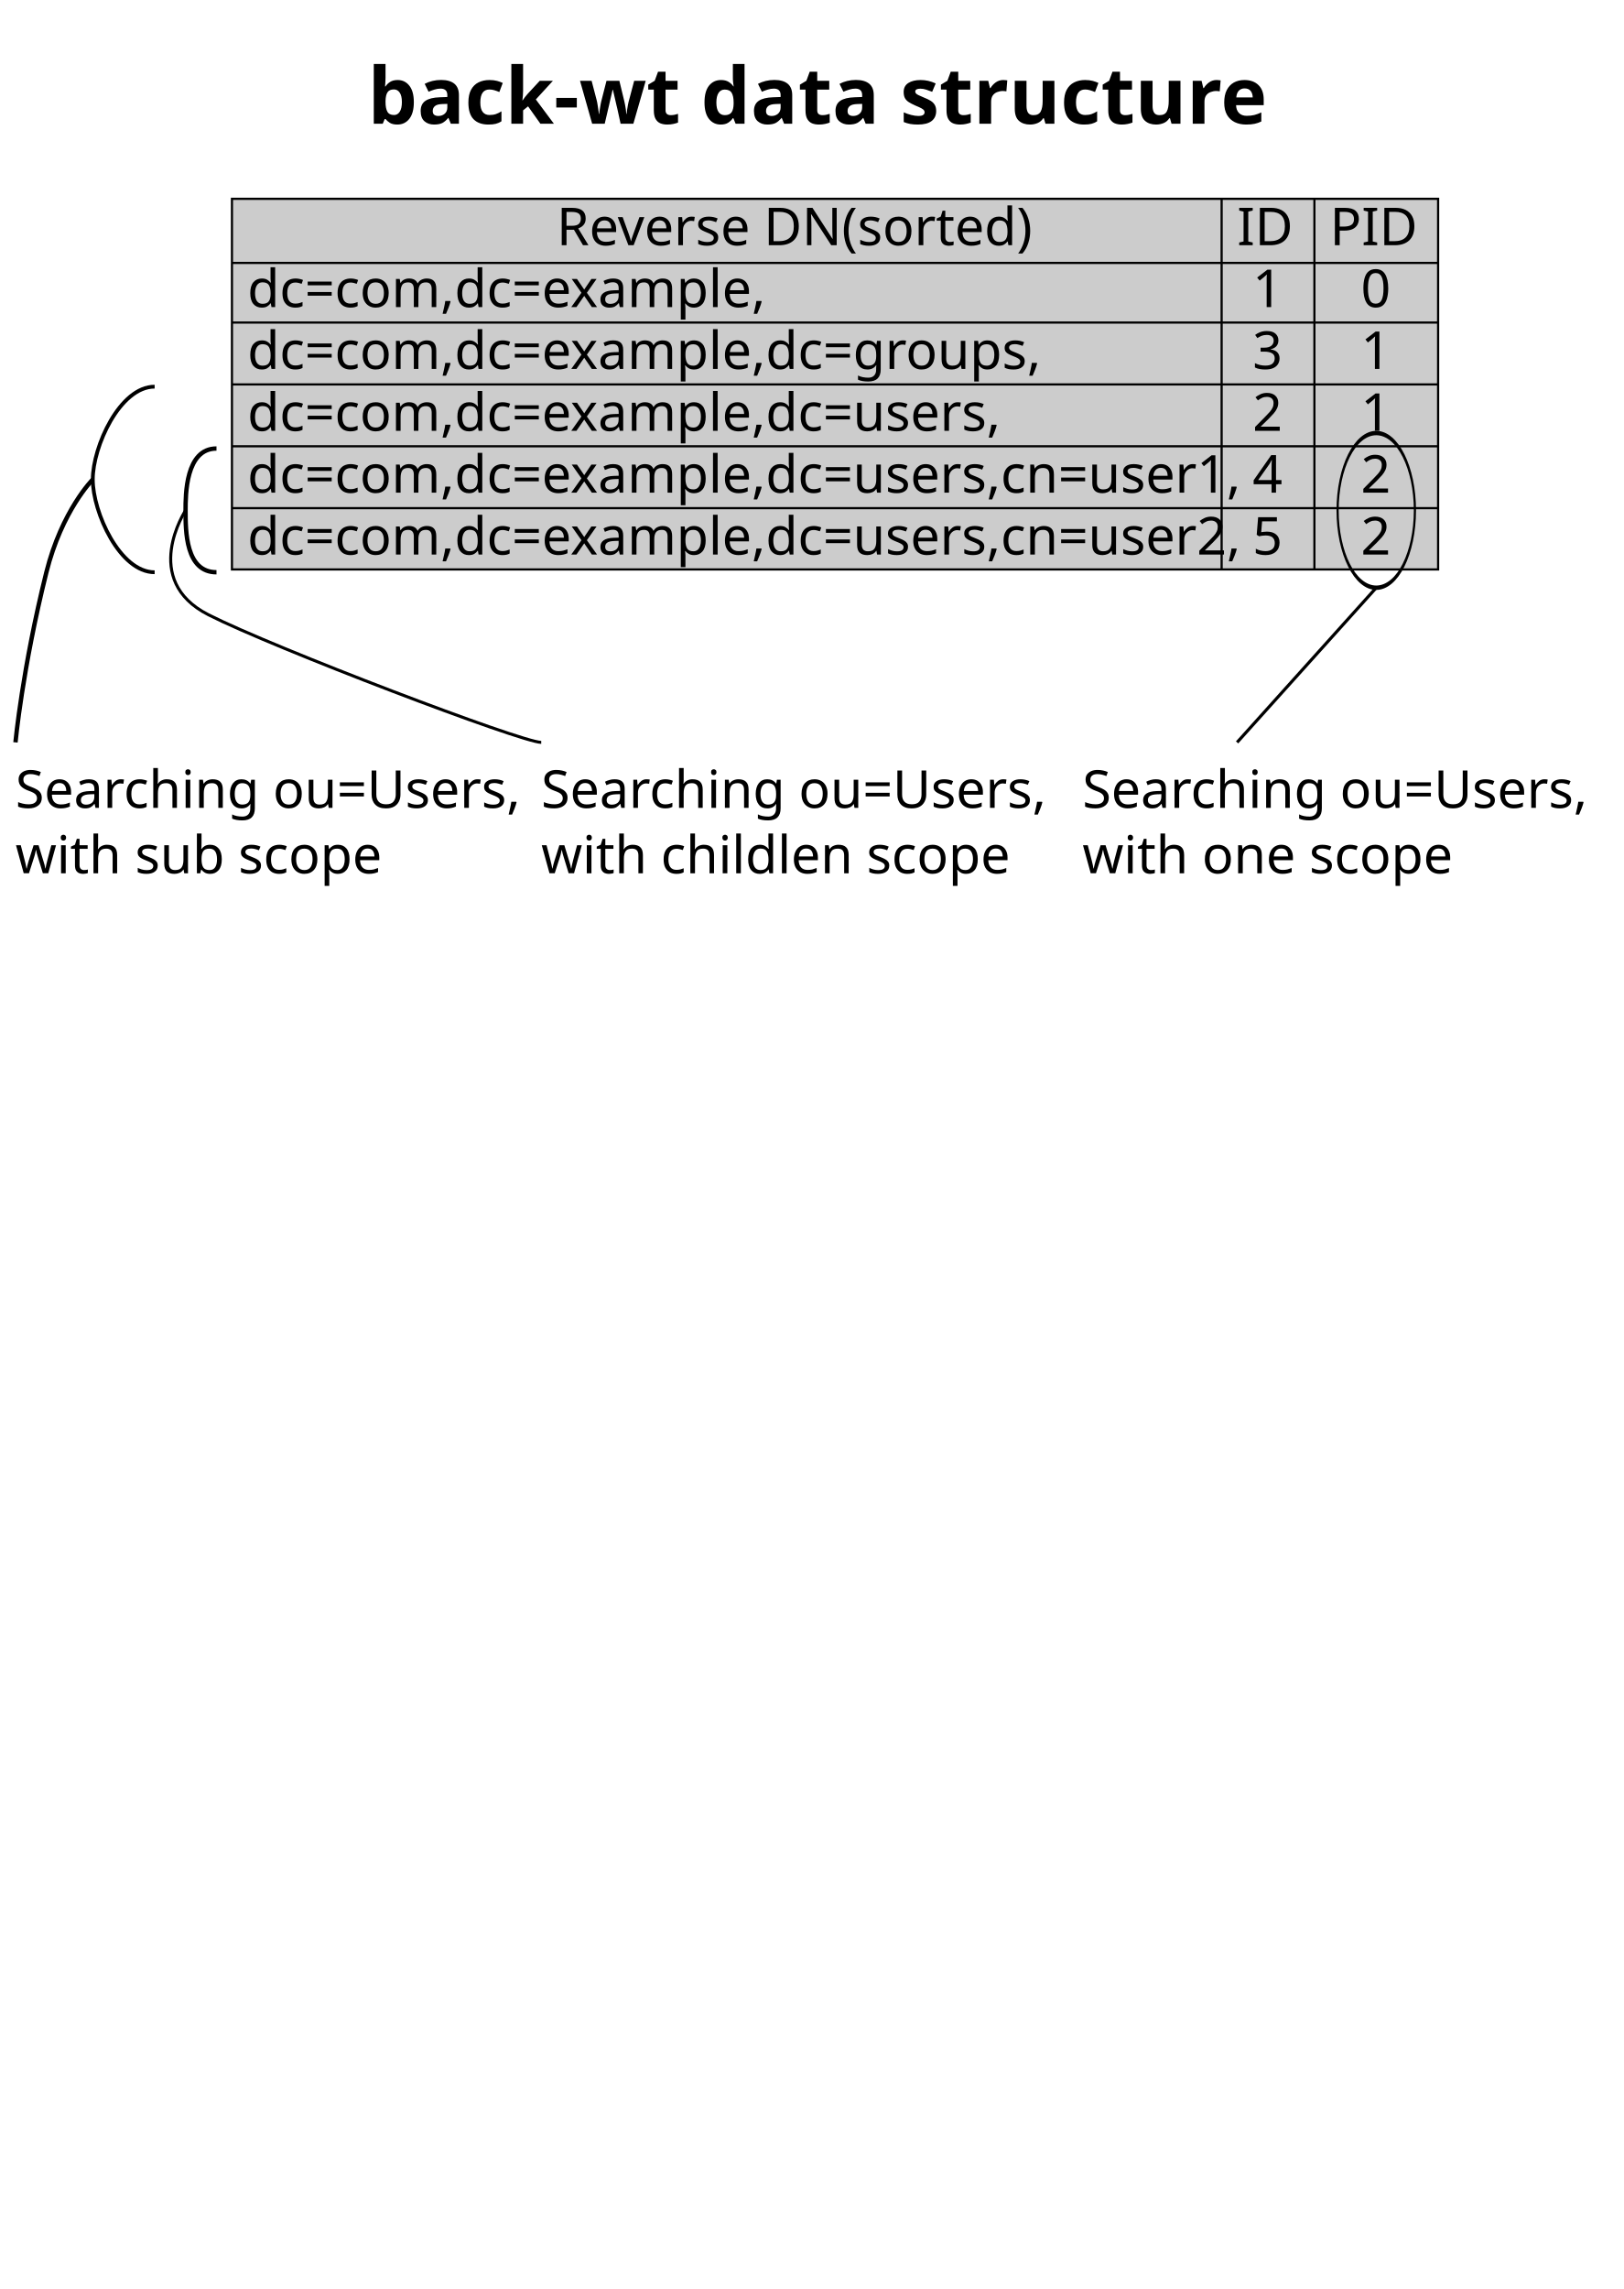
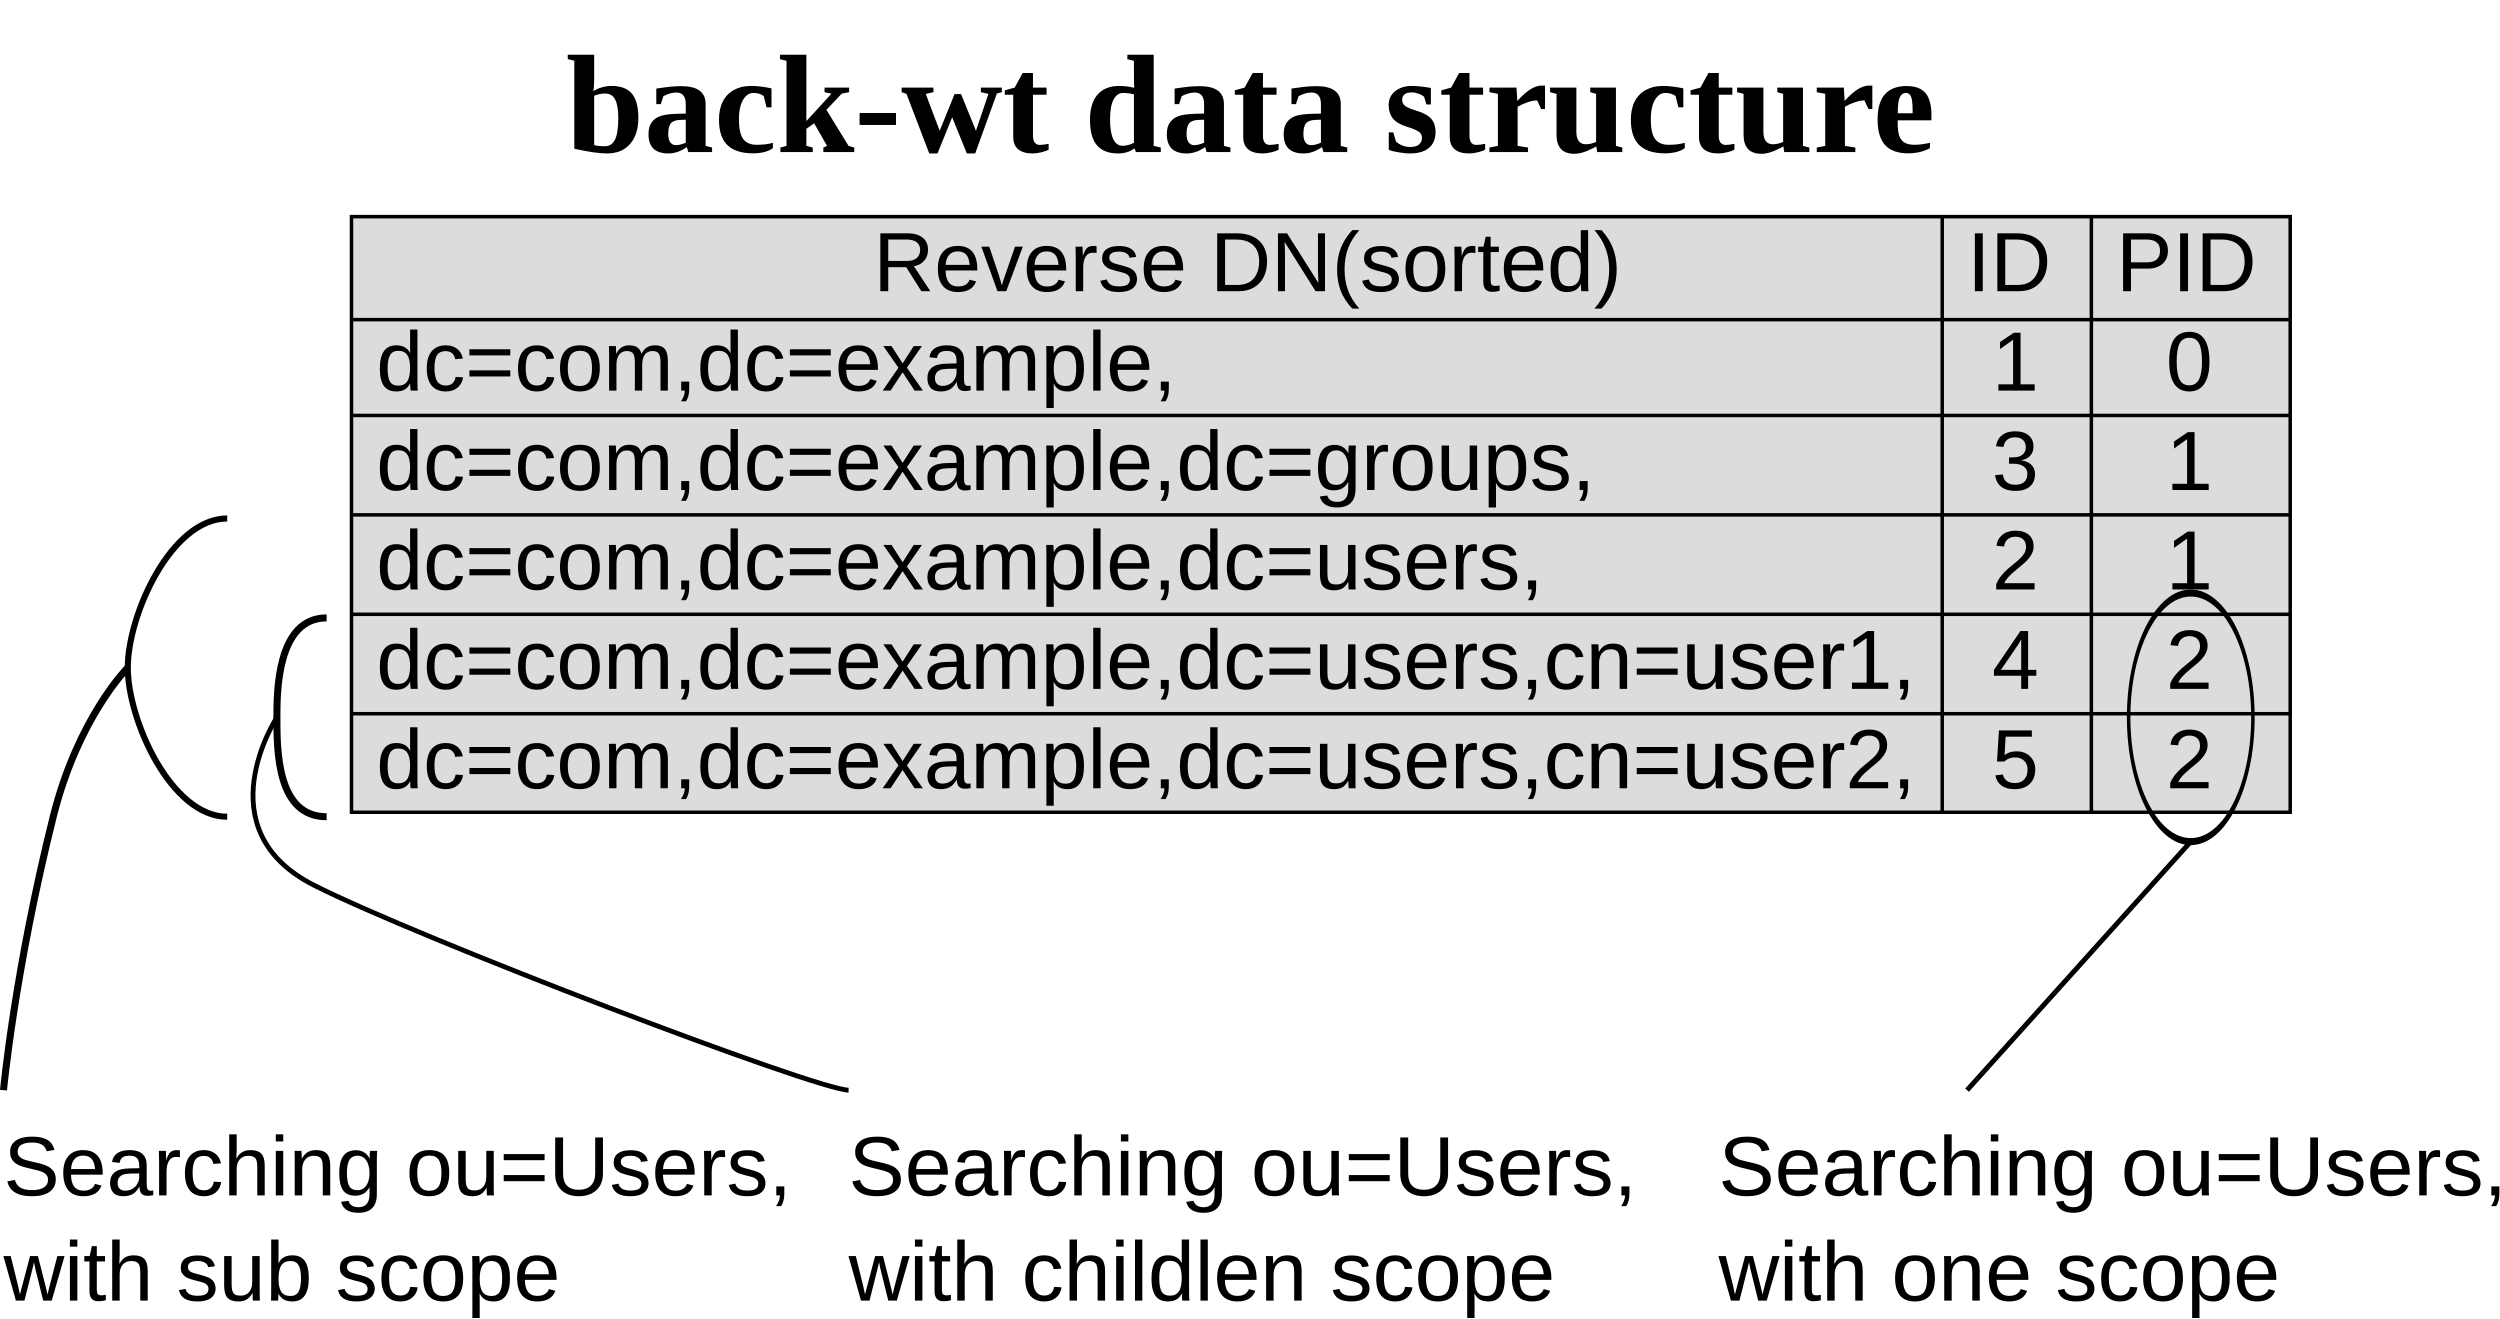
- <svg xmlns="http://www.w3.org/2000/svg" xmlns:ns1="http://www.openswatchbook.org/uri/2009/osb" xmlns:xlink="http://www.w3.org/1999/xlink" width="372.047" height="524.409" id="svg2" version="1.1">
+ <svg xmlns="http://www.w3.org/2000/svg" xmlns:ns1="http://www.openswatchbook.org/uri/2009/osb" xmlns:xlink="http://www.w3.org/1999/xlink" width="356.392" height="187.898" id="svg2" version="1.1">
  <defs id="defs4">
    <linearGradient id="linearGradient3920" ns1:paint="solid">
-       <stop style="stop-color:#cccccc;stop-opacity:1;" offset="0" id="stop3922" />
+       <stop style="stop-color:#dcdcdc;stop-opacity:1;" offset="0" id="stop3922" />
    </linearGradient>
    <marker orient="auto" refY="0" refX="0" id="TriangleOutL" style="overflow:visible">
      <path id="path4208" d="m 5.77,0 -8.65,5 0,-10 8.65,5 z" style="fill-rule:evenodd;stroke:#000000;stroke-width:1pt" transform="scale(0.8,0.8)" />
    </marker>
    <marker orient="auto" refY="0" refX="0" id="Arrow1Lend" style="overflow:visible">
      <path id="path4069" d="M 0,0 5,-5 -12.5,0 5,5 0,0 z" style="fill-rule:evenodd;stroke:#000000;stroke-width:1pt" transform="matrix(-0.8,0,0,-0.8,-10,0)" />
    </marker>
    <linearGradient xlink:href="#linearGradient3920" id="linearGradient3924" x1="1.5138641e-05" y1="627.165" x2="265.748" y2="627.165" gradientUnits="userSpaceOnUse" gradientTransform="matrix(1.04,0,0,0.7988211,53.1496,114.967)" />
    <linearGradient xlink:href="#linearGradient3920-7" id="linearGradient3924-2" x1="1.5138641e-05" y1="627.165" x2="265.748" y2="627.165" gradientUnits="userSpaceOnUse" gradientTransform="matrix(1,0,0,0.7988211,0,115.4799)" />
    <linearGradient id="linearGradient3920-7" ns1:paint="solid">
      <stop style="stop-color:#cccccc;stop-opacity:1;" offset="0" id="stop3922-9" />
    </linearGradient>
    <linearGradient y2="627.165" x2="265.748" y1="627.165" x1="1.5138641e-05" gradientTransform="matrix(0.3200001,0,0,0.7988211,265.748,115.4798)" gradientUnits="userSpaceOnUse" id="linearGradient4235-6" xlink:href="#linearGradient3920-7-9" />
    <linearGradient id="linearGradient3920-7-9" ns1:paint="solid">
      <stop style="stop-color:#cccccc;stop-opacity:1;" offset="0" id="stop3922-9-7" />
    </linearGradient>
    <linearGradient xlink:href="#linearGradient3920-8" id="linearGradient3924-1" x1="1.5138641e-05" y1="627.165" x2="265.748" y2="627.165" gradientUnits="userSpaceOnUse" gradientTransform="matrix(0.9333333,0,0,0.7988211,1.2286426e-6,115.4799)" />
    <linearGradient id="linearGradient3920-8" ns1:paint="solid">
      <stop style="stop-color:#cccccc;stop-opacity:1;" offset="0" id="stop3922-5" />
    </linearGradient>
    <linearGradient xlink:href="#linearGradient3920-88" id="linearGradient3924-24" x1="1.5138641e-05" y1="627.165" x2="265.748" y2="627.165" gradientUnits="userSpaceOnUse" gradientTransform="matrix(0.9333333,0,0,0.7988211,1.2286426e-6,115.4799)" />
    <linearGradient id="linearGradient3920-88" ns1:paint="solid">
      <stop style="stop-color:#cccccc;stop-opacity:1;" offset="0" id="stop3922-58" />
    </linearGradient>
    <linearGradient y2="627.165" x2="265.748" y1="627.165" x1="1.5138641e-05" gradientTransform="matrix(0.3200001,0,0,0.7988211,265.748,115.4798)" gradientUnits="userSpaceOnUse" id="linearGradient4235-62" xlink:href="#linearGradient3920-7-8" />
    <linearGradient id="linearGradient3920-7-8" ns1:paint="solid">
      <stop style="stop-color:#cccccc;stop-opacity:1;" offset="0" id="stop3922-9-1" />
    </linearGradient>
  </defs>
-   <g id="layer1" transform="translate(0,-527.9528)">
-     <rect style="opacity:1;fill:url(#linearGradient3924);fill-opacity:1;stroke:#000000;stroke-width:0.5;stroke-linecap:round;stroke-miterlimit:4;stroke-opacity:1;stroke-dasharray:none" id="rect3130" width="276.378" height="84.914" x="53.15" y="573.503" />
-     <text xml:space="preserve" style="font-size:12px;font-style:normal;font-variant:normal;font-weight:bold;font-stretch:normal;text-align:start;line-height:125%;letter-spacing:0px;word-spacing:0px;writing-mode:lr-tb;text-anchor:start;fill:#000000;fill-opacity:1;stroke:none;font-family:'ヒラギノ丸ゴ Pro';-inkscape-font-specification:'ヒラギノ丸ゴ Pro Bold'" x="84.246" y="556.299" id="text2985-1">
-       <tspan id="tspan2987-8" x="84.246" y="556.299" style="font-size:18px;font-style:normal;font-variant:normal;font-weight:bold;font-stretch:normal;font-family:cmr10;-inkscape-font-specification:cmr10 Bold">back-wt data structure</tspan>
+   <g id="layer1" transform="translate(-3.043306,-542.6234)">
+     <rect style="fill:url(#linearGradient3924);fill-opacity:1;stroke:#000000;stroke-width:0.5;stroke-linecap:round;stroke-miterlimit:4;stroke-opacity:1;stroke-dasharray:none" id="rect3130" width="276.378" height="84.914" x="53.15" y="573.503" />
+     <text xml:space="preserve" style="font-size:20px;font-style:normal;font-variant:normal;font-weight:bold;font-stretch:normal;text-align:start;line-height:125%;letter-spacing:0px;word-spacing:0px;writing-mode:lr-tb;text-anchor:start;fill:#000000;fill-opacity:1;stroke:none;font-family:Liberation Serif;-inkscape-font-specification:Liberation Serif Bold" x="83.73" y="564.299" id="text2985-1">
+       <tspan id="tspan2987-8" x="83.73" y="564.299" style="font-size:20px;font-style:normal;font-variant:normal;font-weight:bold;font-stretch:normal;text-align:start;line-height:125%;writing-mode:lr-tb;text-anchor:start;font-family:Liberation Serif;-inkscape-font-specification:Liberation Serif Bold">back-wt data structure</tspan>
    </text>
-     <text xml:space="preserve" style="font-size:12px;font-style:normal;font-variant:normal;font-weight:normal;font-stretch:normal;text-align:start;line-height:125%;letter-spacing:0px;word-spacing:0px;writing-mode:lr-tb;text-anchor:start;fill:#000000;fill-opacity:1;stroke:none;font-family:cmr10;-inkscape-font-specification:cmr10" x="56.693" y="640.826" id="text3017">
-       <tspan id="tspan3019" x="56.693" y="640.826" style="font-size:12px;font-style:normal;font-variant:normal;font-weight:normal;font-stretch:normal;text-align:start;line-height:125%;writing-mode:lr-tb;text-anchor:start;font-family:cmr10;-inkscape-font-specification:cmr10">dc=com,dc=example,dc=users,cn=user1,</tspan>
+     <text xml:space="preserve" style="font-size:12px;font-style:normal;font-variant:normal;font-weight:normal;font-stretch:normal;text-align:start;line-height:125%;letter-spacing:0px;word-spacing:0px;writing-mode:lr-tb;text-anchor:start;fill:#000000;fill-opacity:1;stroke:none;font-family:Liberation Sans;-inkscape-font-specification:Liberation Sans" x="56.693" y="640.826" id="text3017">
+       <tspan id="tspan3019" x="56.693" y="640.826" style="font-size:12px;font-style:normal;font-variant:normal;font-weight:normal;font-stretch:normal;text-align:start;line-height:125%;writing-mode:lr-tb;text-anchor:start;font-family:Liberation Sans;-inkscape-font-specification:Liberation Sans">dc=com,dc=example,dc=users,cn=user1,</tspan>
    </text>
-     <text xml:space="preserve" style="font-size:12px;font-style:normal;font-variant:normal;font-weight:normal;font-stretch:normal;text-align:start;line-height:125%;letter-spacing:0px;word-spacing:0px;writing-mode:lr-tb;text-anchor:start;fill:#000000;fill-opacity:1;stroke:none;font-family:cmr10;-inkscape-font-specification:cmr10" x="56.693" y="654.999" id="text3017-0">
-       <tspan id="tspan3019-4" x="56.693" y="654.999" style="font-size:12px;font-style:normal;font-variant:normal;font-weight:normal;font-stretch:normal;text-align:start;line-height:125%;writing-mode:lr-tb;text-anchor:start;font-family:cmr10;-inkscape-font-specification:cmr10">dc=com,dc=example,dc=users,cn=user2,</tspan>
+     <text xml:space="preserve" style="font-size:12px;font-style:normal;font-variant:normal;font-weight:normal;font-stretch:normal;text-align:start;line-height:125%;letter-spacing:0px;word-spacing:0px;writing-mode:lr-tb;text-anchor:start;fill:#000000;fill-opacity:1;stroke:none;font-family:Liberation Sans;-inkscape-font-specification:Liberation Sans" x="56.693" y="654.999" id="text3017-0">
+       <tspan id="tspan3019-4" x="56.693" y="654.999" style="font-size:12px;font-style:normal;font-variant:normal;font-weight:normal;font-stretch:normal;text-align:start;line-height:125%;writing-mode:lr-tb;text-anchor:start;font-family:Liberation Sans;-inkscape-font-specification:Liberation Sans">dc=com,dc=example,dc=users,cn=user2,</tspan>
    </text>
    <path style="fill:none;stroke:#000000;stroke-width:0.5;stroke-linecap:butt;stroke-linejoin:miter;stroke-miterlimit:4;stroke-opacity:1;stroke-dasharray:none" d="m 279.921,573.503 0,85.039 0,0" id="path3926" />
-     <text xml:space="preserve" style="font-size:12px;font-style:normal;font-variant:normal;font-weight:normal;font-stretch:normal;text-align:start;line-height:125%;letter-spacing:0px;word-spacing:0px;writing-mode:lr-tb;text-anchor:start;fill:#000000;fill-opacity:1;stroke:none;font-family:cmr10;-inkscape-font-specification:cmr10" x="56.693" y="626.653" id="text3017-0-7">
-       <tspan id="tspan3019-4-9" x="56.693" y="626.653" style="font-size:12px;font-style:normal;font-variant:normal;font-weight:normal;font-stretch:normal;text-align:start;line-height:125%;writing-mode:lr-tb;text-anchor:start;font-family:cmr10;-inkscape-font-specification:cmr10">dc=com,dc=example,dc=users,</tspan>
+     <text xml:space="preserve" style="font-size:12px;font-style:normal;font-variant:normal;font-weight:normal;font-stretch:normal;text-align:start;line-height:125%;letter-spacing:0px;word-spacing:0px;writing-mode:lr-tb;text-anchor:start;fill:#000000;fill-opacity:1;stroke:none;font-family:Liberation Sans;-inkscape-font-specification:Liberation Sans" x="56.693" y="626.653" id="text3017-0-7">
+       <tspan id="tspan3019-4-9" x="56.693" y="626.653" style="font-size:12px;font-style:normal;font-variant:normal;font-weight:normal;font-stretch:normal;text-align:start;line-height:125%;writing-mode:lr-tb;text-anchor:start;font-family:Liberation Sans;-inkscape-font-specification:Liberation Sans">dc=com,dc=example,dc=users,</tspan>
    </text>
-     <text xml:space="preserve" style="font-size:12px;font-style:normal;font-variant:normal;font-weight:normal;font-stretch:normal;text-align:start;line-height:125%;letter-spacing:0px;word-spacing:0px;writing-mode:lr-tb;text-anchor:start;fill:#000000;fill-opacity:1;stroke:none;font-family:cmr10;-inkscape-font-specification:cmr10" x="56.693" y="612.479" id="text3017-0-7-7">
-       <tspan id="tspan3019-4-9-2" x="56.693" y="612.479" style="font-size:12px;font-style:normal;font-variant:normal;font-weight:normal;font-stretch:normal;text-align:start;line-height:125%;writing-mode:lr-tb;text-anchor:start;font-family:cmr10;-inkscape-font-specification:cmr10">dc=com,dc=example,dc=groups,</tspan>
+     <text xml:space="preserve" style="font-size:12px;font-style:normal;font-variant:normal;font-weight:normal;font-stretch:normal;text-align:start;line-height:125%;letter-spacing:0px;word-spacing:0px;writing-mode:lr-tb;text-anchor:start;fill:#000000;fill-opacity:1;stroke:none;font-family:Liberation Sans;-inkscape-font-specification:Liberation Sans" x="56.693" y="612.479" id="text3017-0-7-7">
+       <tspan id="tspan3019-4-9-2" x="56.693" y="612.479" style="font-size:12px;font-style:normal;font-variant:normal;font-weight:normal;font-stretch:normal;text-align:start;line-height:125%;writing-mode:lr-tb;text-anchor:start;font-family:Liberation Sans;-inkscape-font-specification:Liberation Sans">dc=com,dc=example,dc=groups,</tspan>
    </text>
-     <text xml:space="preserve" style="font-size:12px;font-style:normal;font-variant:normal;font-weight:normal;font-stretch:normal;text-align:start;line-height:125%;letter-spacing:0px;word-spacing:0px;writing-mode:lr-tb;text-anchor:start;fill:#000000;fill-opacity:1;stroke:none;font-family:cmr10;-inkscape-font-specification:cmr10" x="56.693" y="598.306" id="text3017-0-7-7-1">
-       <tspan id="tspan3019-4-9-2-1" x="56.693" y="598.306" style="font-size:12px;font-style:normal;font-variant:normal;font-weight:normal;font-stretch:normal;text-align:start;line-height:125%;writing-mode:lr-tb;text-anchor:start;font-family:cmr10;-inkscape-font-specification:cmr10">dc=com,dc=example,</tspan>
+     <text xml:space="preserve" style="font-size:12px;font-style:normal;font-variant:normal;font-weight:normal;font-stretch:normal;text-align:start;line-height:125%;letter-spacing:0px;word-spacing:0px;writing-mode:lr-tb;text-anchor:start;fill:#000000;fill-opacity:1;stroke:none;font-family:Liberation Sans;-inkscape-font-specification:Liberation Sans" x="56.693" y="598.306" id="text3017-0-7-7-1">
+       <tspan id="tspan3019-4-9-2-1" x="56.693" y="598.306" style="font-size:12px;font-style:normal;font-variant:normal;font-weight:normal;font-stretch:normal;text-align:start;line-height:125%;writing-mode:lr-tb;text-anchor:start;font-family:Liberation Sans;-inkscape-font-specification:Liberation Sans">dc=com,dc=example,</tspan>
    </text>
    <text xml:space="preserve" style="font-size:40px;font-style:normal;font-variant:normal;font-weight:bold;font-stretch:normal;text-align:start;line-height:125%;letter-spacing:0px;word-spacing:0px;writing-mode:lr-tb;text-anchor:start;fill:#000000;fill-opacity:1;stroke:none;font-family:'ヒラギノ丸ゴ Pro';-inkscape-font-specification:'ヒラギノ丸ゴ Pro Bold'" x="245" y="70.124" id="text3991" transform="translate(0,527.9528)">
      <tspan id="tspan3993" x="245" y="70.124" />
    </text>
-     <text xml:space="preserve" style="font-size:12px;font-style:normal;font-variant:normal;font-weight:normal;font-stretch:normal;text-align:start;line-height:125%;letter-spacing:0px;word-spacing:0px;writing-mode:lr;text-anchor:start;fill:#000000;fill-opacity:1;stroke:none;font-family:cmr10;-inkscape-font-specification:cmr10" x="287.008" y="598.306" id="text3017-0-7-7-1-2">
-       <tspan id="tspan3019-4-9-2-1-4" x="287.008" y="598.306" style="font-size:12px;font-style:normal;font-variant:normal;font-weight:normal;font-stretch:normal;text-align:start;line-height:125%;writing-mode:lr;text-anchor:start;font-family:cmr10;-inkscape-font-specification:cmr10">1</tspan>
+     <text xml:space="preserve" style="font-size:12px;font-style:normal;font-variant:normal;font-weight:normal;font-stretch:normal;text-align:start;line-height:125%;letter-spacing:0px;word-spacing:0px;writing-mode:lr-tb;text-anchor:start;fill:#000000;fill-opacity:1;stroke:none;font-family:Liberation Sans;-inkscape-font-specification:Liberation Sans" x="287.008" y="598.306" id="text3017-0-7-7-1-2">
+       <tspan id="tspan3019-4-9-2-1-4" x="287.008" y="598.306" style="font-size:12px;font-style:normal;font-variant:normal;font-weight:normal;font-stretch:normal;text-align:start;line-height:125%;writing-mode:lr-tb;text-anchor:start;font-family:Liberation Sans;-inkscape-font-specification:Liberation Sans">1</tspan>
    </text>
-     <text xml:space="preserve" style="font-size:12px;font-style:normal;font-variant:normal;font-weight:normal;font-stretch:normal;text-align:start;line-height:125%;letter-spacing:0px;word-spacing:0px;writing-mode:lr-tb;text-anchor:start;fill:#000000;fill-opacity:1;stroke:none;font-family:cmr10;-inkscape-font-specification:cmr10" x="287.008" y="612.479" id="text3017-0-7-7-1-2-6">
-       <tspan id="tspan3019-4-9-2-1-4-1" x="287.008" y="612.479" style="font-size:12px;font-style:normal;font-variant:normal;font-weight:normal;font-stretch:normal;text-align:start;line-height:125%;writing-mode:lr-tb;text-anchor:start;font-family:cmr10;-inkscape-font-specification:cmr10">3</tspan>
+     <text xml:space="preserve" style="font-size:12px;font-style:normal;font-variant:normal;font-weight:normal;font-stretch:normal;text-align:start;line-height:125%;letter-spacing:0px;word-spacing:0px;writing-mode:lr-tb;text-anchor:start;fill:#000000;fill-opacity:1;stroke:none;font-family:Liberation Sans;-inkscape-font-specification:Liberation Sans" x="287.008" y="612.479" id="text3017-0-7-7-1-2-6">
+       <tspan id="tspan3019-4-9-2-1-4-1" x="287.008" y="612.479" style="font-size:12px;font-style:normal;font-variant:normal;font-weight:normal;font-stretch:normal;text-align:start;line-height:125%;writing-mode:lr-tb;text-anchor:start;font-family:Liberation Sans;-inkscape-font-specification:Liberation Sans">3</tspan>
    </text>
-     <text xml:space="preserve" style="font-size:12px;font-style:normal;font-variant:normal;font-weight:normal;font-stretch:normal;text-align:start;line-height:125%;letter-spacing:0px;word-spacing:0px;writing-mode:lr-tb;text-anchor:start;fill:#000000;fill-opacity:1;stroke:none;font-family:cmr10;-inkscape-font-specification:cmr10" x="283.465" y="584.133" id="text3017-0-7-7-1-2-8">
-       <tspan id="tspan3019-4-9-2-1-4-5" x="283.465" y="584.133" style="font-size:12px;font-style:normal;font-variant:normal;font-weight:normal;font-stretch:normal;text-align:start;line-height:125%;writing-mode:lr-tb;text-anchor:start;font-family:cmr10;-inkscape-font-specification:cmr10">ID</tspan>
+     <text xml:space="preserve" style="font-size:12px;font-style:normal;font-variant:normal;font-weight:normal;font-stretch:normal;text-align:start;line-height:125%;letter-spacing:0px;word-spacing:0px;writing-mode:lr-tb;text-anchor:start;fill:#000000;fill-opacity:1;stroke:none;font-family:Liberation Sans;-inkscape-font-specification:Liberation Sans" x="283.465" y="584.133" id="text3017-0-7-7-1-2-8">
+       <tspan id="tspan3019-4-9-2-1-4-5" x="283.465" y="584.133" style="font-size:12px;font-style:normal;font-variant:normal;font-weight:normal;font-stretch:normal;text-align:start;line-height:125%;writing-mode:lr-tb;text-anchor:start;font-family:Liberation Sans;-inkscape-font-specification:Liberation Sans">ID</tspan>
    </text>
-     <text xml:space="preserve" style="font-size:12px;font-style:normal;font-variant:normal;font-weight:normal;font-stretch:normal;text-align:start;line-height:125%;letter-spacing:0px;word-spacing:0px;writing-mode:lr-tb;text-anchor:start;fill:#000000;fill-opacity:1;stroke:none;font-family:cmr10;-inkscape-font-specification:cmr10" x="127.559" y="584.133" id="text3017-0-7-7-1-2-8-1">
-       <tspan id="tspan3019-4-9-2-1-4-5-0" x="127.559" y="584.133" style="font-size:12px;font-style:normal;font-variant:normal;font-weight:normal;font-stretch:normal;text-align:start;line-height:125%;writing-mode:lr-tb;text-anchor:start;font-family:cmr10;-inkscape-font-specification:cmr10">Reverse DN(sorted)</tspan>
+     <text xml:space="preserve" style="font-size:12px;font-style:normal;font-variant:normal;font-weight:normal;font-stretch:normal;text-align:start;line-height:125%;letter-spacing:0px;word-spacing:0px;writing-mode:lr-tb;text-anchor:start;fill:#000000;fill-opacity:1;stroke:none;font-family:Liberation Sans;-inkscape-font-specification:Liberation Sans" x="127.559" y="584.133" id="text3017-0-7-7-1-2-8-1">
+       <tspan id="tspan3019-4-9-2-1-4-5-0" x="127.559" y="584.133" style="font-size:12px;font-style:normal;font-variant:normal;font-weight:normal;font-stretch:normal;text-align:start;line-height:125%;writing-mode:lr-tb;text-anchor:start;font-family:Liberation Sans;-inkscape-font-specification:Liberation Sans">Reverse DN(sorted)</tspan>
    </text>
    <path style="fill:none;stroke:#000000;stroke-width:0.5;stroke-linecap:butt;stroke-linejoin:miter;stroke-miterlimit:4;stroke-opacity:1;stroke-dasharray:none" d="m 53.15,588.189 276.378,0 0,0" id="path4108" />
    <path style="fill:none;stroke:#000000;stroke-width:0.5;stroke-linecap:butt;stroke-linejoin:miter;stroke-miterlimit:4;stroke-opacity:1;stroke-dasharray:none" d="m 53.15,601.849 276.378,0 0,0" id="path4108-8" />
    <path style="fill:none;stroke:#000000;stroke-width:0.5;stroke-linecap:butt;stroke-linejoin:miter;stroke-miterlimit:4;stroke-opacity:1;stroke-dasharray:none" d="m 53.15,616.023 276.378,0 0,0" id="path4108-8-6" />
    <path style="fill:none;stroke:#000000;stroke-width:0.5;stroke-linecap:butt;stroke-linejoin:miter;stroke-miterlimit:4;stroke-opacity:1;stroke-dasharray:none" d="m 53.15,630.196 276.378,0 0,0" id="path4108-8-6-5" />
    <path style="fill:none;stroke:#000000;stroke-width:0.5;stroke-linecap:butt;stroke-linejoin:miter;stroke-miterlimit:4;stroke-opacity:1;stroke-dasharray:none" d="m 53.15,644.369 276.378,0 0,0" id="path4108-8-6-3" />
-     <text xml:space="preserve" style="font-size:12px;font-style:normal;font-variant:normal;font-weight:normal;font-stretch:normal;text-align:start;line-height:125%;letter-spacing:0px;word-spacing:0px;writing-mode:lr-tb;text-anchor:start;fill:#000000;fill-opacity:1;stroke:none;font-family:cmr10;-inkscape-font-specification:cmr10" x="287.008" y="626.653" id="text3017-0-7-7-1-2-6-9">
-       <tspan id="tspan3019-4-9-2-1-4-1-4" x="287.008" y="626.653" style="font-size:12px;font-style:normal;font-variant:normal;font-weight:normal;font-stretch:normal;text-align:start;line-height:125%;writing-mode:lr-tb;text-anchor:start;font-family:cmr10;-inkscape-font-specification:cmr10">2</tspan>
+     <text xml:space="preserve" style="font-size:12px;font-style:normal;font-variant:normal;font-weight:normal;font-stretch:normal;text-align:start;line-height:125%;letter-spacing:0px;word-spacing:0px;writing-mode:lr-tb;text-anchor:start;fill:#000000;fill-opacity:1;stroke:none;font-family:Liberation Sans;-inkscape-font-specification:Liberation Sans" x="287.008" y="626.653" id="text3017-0-7-7-1-2-6-9">
+       <tspan id="tspan3019-4-9-2-1-4-1-4" x="287.008" y="626.653" style="font-size:12px;font-style:normal;font-variant:normal;font-weight:normal;font-stretch:normal;text-align:start;line-height:125%;writing-mode:lr-tb;text-anchor:start;font-family:Liberation Sans;-inkscape-font-specification:Liberation Sans">2</tspan>
    </text>
-     <text xml:space="preserve" style="font-size:12px;font-style:normal;font-variant:normal;font-weight:normal;font-stretch:normal;text-align:start;line-height:125%;letter-spacing:0px;word-spacing:0px;writing-mode:lr-tb;text-anchor:start;fill:#000000;fill-opacity:1;stroke:none;font-family:cmr10;-inkscape-font-specification:cmr10" x="287.008" y="640.826" id="text3017-0-7-7-1-2-6-0">
-       <tspan id="tspan3019-4-9-2-1-4-1-5" x="287.008" y="640.826" style="font-size:12px;font-style:normal;font-variant:normal;font-weight:normal;font-stretch:normal;text-align:start;line-height:125%;writing-mode:lr-tb;text-anchor:start;font-family:cmr10;-inkscape-font-specification:cmr10">4</tspan>
+     <text xml:space="preserve" style="font-size:12px;font-style:normal;font-variant:normal;font-weight:normal;font-stretch:normal;text-align:start;line-height:125%;letter-spacing:0px;word-spacing:0px;writing-mode:lr-tb;text-anchor:start;fill:#000000;fill-opacity:1;stroke:none;font-family:Liberation Sans;-inkscape-font-specification:Liberation Sans" x="287.008" y="640.826" id="text3017-0-7-7-1-2-6-0">
+       <tspan id="tspan3019-4-9-2-1-4-1-5" x="287.008" y="640.826" style="font-size:12px;font-style:normal;font-variant:normal;font-weight:normal;font-stretch:normal;text-align:start;line-height:125%;writing-mode:lr-tb;text-anchor:start;font-family:Liberation Sans;-inkscape-font-specification:Liberation Sans">4</tspan>
    </text>
-     <text xml:space="preserve" style="font-size:12px;font-style:normal;font-variant:normal;font-weight:normal;font-stretch:normal;text-align:start;line-height:125%;letter-spacing:0px;word-spacing:0px;writing-mode:lr-tb;text-anchor:start;fill:#000000;fill-opacity:1;stroke:none;font-family:cmr10;-inkscape-font-specification:cmr10" x="287.008" y="654.999" id="text3017-0-7-7-1-2-6-5">
-       <tspan id="tspan3019-4-9-2-1-4-1-6" x="287.008" y="654.999" style="font-size:12px;font-style:normal;font-variant:normal;font-weight:normal;font-stretch:normal;text-align:start;line-height:125%;writing-mode:lr-tb;text-anchor:start;font-family:cmr10;-inkscape-font-specification:cmr10">5</tspan>
+     <text xml:space="preserve" style="font-size:12px;font-style:normal;font-variant:normal;font-weight:normal;font-stretch:normal;text-align:start;line-height:125%;letter-spacing:0px;word-spacing:0px;writing-mode:lr-tb;text-anchor:start;fill:#000000;fill-opacity:1;stroke:none;font-family:Liberation Sans;-inkscape-font-specification:Liberation Sans" x="287.008" y="654.999" id="text3017-0-7-7-1-2-6-5">
+       <tspan id="tspan3019-4-9-2-1-4-1-6" x="287.008" y="654.999" style="font-size:12px;font-style:normal;font-variant:normal;font-weight:normal;font-stretch:normal;text-align:start;line-height:125%;writing-mode:lr-tb;text-anchor:start;font-family:Liberation Sans;-inkscape-font-specification:Liberation Sans">5</tspan>
    </text>
    <path style="fill:none;stroke:#000000;stroke-width:1px;stroke-linecap:butt;stroke-linejoin:miter;stroke-opacity:1" d="m 49.606,630.709 c -7.087,0 -7.087,10.63 -7.087,14.173 0,4.734 0,14.173 7.087,14.173" id="path4156" />
    <path style="fill:none;stroke:#000000;stroke-width:0.866px;stroke-linecap:butt;stroke-linejoin:miter;stroke-opacity:1" d="m 35.433,616.535 c -7.972,0 -14.173,13.73 -14.173,21.26 0,7.53 6.201,21.26 14.173,21.26" id="path4160" />
-     <path style="fill:none;stroke:#000000;stroke-width:1;stroke-linecap:butt;stroke-linejoin:miter;stroke-opacity:1;stroke-miterlimit:4;stroke-dasharray:none" d="m 21.26,637.795 c 0,0 -7.087,7.087 -10.63,21.26 -5.503,22.011 -7.087,38.976 -7.087,38.976" id="path4162" />
+     <path style="fill:none;stroke:#000000;stroke-width:1;stroke-linecap:butt;stroke-linejoin:miter;stroke-miterlimit:4;stroke-opacity:1;stroke-dasharray:none" d="m 21.26,637.795 c 0,0 -7.087,7.087 -10.63,21.26 -5.503,22.011 -7.087,38.976 -7.087,38.976" id="path4162" />
    <path style="fill:none;stroke:#000000;stroke-width:0.689px;stroke-linecap:butt;stroke-linejoin:miter;stroke-opacity:1" d="m 42.52,644.882 c 0,0 -10.45,15.945 5.248,23.917 14.864,7.549 71.763,29.232 76.248,29.232" id="path4164" />
-     <text xml:space="preserve" style="font-size:12px;font-style:normal;font-variant:normal;font-weight:normal;font-stretch:normal;text-align:start;line-height:125%;letter-spacing:0px;word-spacing:0px;writing-mode:lr-tb;text-anchor:start;fill:#000000;fill-opacity:1;stroke:none;font-family:cmr10;-inkscape-font-specification:cmr10" x="124.016" y="698.031" id="text3017-0-7-7-1-8">
-       <tspan x="124.016" y="698.031" style="font-size:12px;font-style:normal;font-variant:normal;font-weight:normal;font-stretch:normal;text-align:start;line-height:125%;writing-mode:lr-tb;text-anchor:start;font-family:cmr10;-inkscape-font-specification:cmr10" id="tspan4187" />
-       <tspan x="124.016" y="713.031" style="font-size:12px;font-style:normal;font-variant:normal;font-weight:normal;font-stretch:normal;text-align:start;line-height:125%;writing-mode:lr-tb;text-anchor:start;font-family:cmr10;-inkscape-font-specification:cmr10" id="tspan3257">Searching ou=Users,</tspan>
-       <tspan x="124.016" y="728.031" style="font-size:12px;font-style:normal;font-variant:normal;font-weight:normal;font-stretch:normal;text-align:start;line-height:125%;writing-mode:lr-tb;text-anchor:start;font-family:cmr10;-inkscape-font-specification:cmr10" id="tspan3259">with childlen scope</tspan>
+     <text xml:space="preserve" style="font-size:12px;font-style:normal;font-variant:normal;font-weight:normal;font-stretch:normal;text-align:start;line-height:125%;letter-spacing:0px;word-spacing:0px;writing-mode:lr-tb;text-anchor:start;fill:#000000;fill-opacity:1;stroke:none;font-family:Liberation Sans;-inkscape-font-specification:Liberation Sans" x="124.016" y="698.031" id="text3017-0-7-7-1-8">
+       <tspan x="124.016" y="698.031" style="font-size:12px;font-style:normal;font-variant:normal;font-weight:normal;font-stretch:normal;text-align:start;line-height:125%;writing-mode:lr-tb;text-anchor:start;font-family:Liberation Sans;-inkscape-font-specification:Liberation Sans" id="tspan4187" />
+       <tspan x="124.016" y="713.031" style="font-size:12px;font-style:normal;font-variant:normal;font-weight:normal;font-stretch:normal;text-align:start;line-height:125%;writing-mode:lr-tb;text-anchor:start;font-family:Liberation Sans;-inkscape-font-specification:Liberation Sans" id="tspan3257">Searching ou=Users,</tspan>
+       <tspan x="124.016" y="728.031" style="font-size:12px;font-style:normal;font-variant:normal;font-weight:normal;font-stretch:normal;text-align:start;line-height:125%;writing-mode:lr-tb;text-anchor:start;font-family:Liberation Sans;-inkscape-font-specification:Liberation Sans" id="tspan3259">with childlen scope</tspan>
    </text>
    <path style="fill:none;stroke:#000000;stroke-width:0.5;stroke-linecap:butt;stroke-linejoin:miter;stroke-miterlimit:4;stroke-opacity:1;stroke-dasharray:none" d="m 301.181,573.503 0,85.039 0,0" id="path3926-7" />
-     <text xml:space="preserve" style="font-size:12px;font-style:normal;font-variant:normal;font-weight:normal;font-stretch:normal;text-align:start;line-height:125%;letter-spacing:0px;word-spacing:0px;writing-mode:lr-tb;text-anchor:start;fill:#000000;fill-opacity:1;stroke:none;font-family:cmr10;-inkscape-font-specification:cmr10" x="304.724" y="584.133" id="text3017-0-7-7-1-2-8-6">
-       <tspan id="tspan3019-4-9-2-1-4-5-1" x="304.724" y="584.133" style="font-size:12px;font-style:normal;font-variant:normal;font-weight:normal;font-stretch:normal;text-align:start;line-height:125%;writing-mode:lr-tb;text-anchor:start;font-family:cmr10;-inkscape-font-specification:cmr10">PID</tspan>
+     <text xml:space="preserve" style="font-size:12px;font-style:normal;font-variant:normal;font-weight:normal;font-stretch:normal;text-align:start;line-height:125%;letter-spacing:0px;word-spacing:0px;writing-mode:lr-tb;text-anchor:start;fill:#000000;fill-opacity:1;stroke:none;font-family:Liberation Sans;-inkscape-font-specification:Liberation Sans" x="304.724" y="584.133" id="text3017-0-7-7-1-2-8-6">
+       <tspan id="tspan3019-4-9-2-1-4-5-1" x="304.724" y="584.133" style="font-size:12px;font-style:normal;font-variant:normal;font-weight:normal;font-stretch:normal;text-align:start;line-height:125%;writing-mode:lr-tb;text-anchor:start;font-family:Liberation Sans;-inkscape-font-specification:Liberation Sans">PID</tspan>
    </text>
-     <text xml:space="preserve" style="font-size:12px;font-style:normal;font-variant:normal;font-weight:normal;font-stretch:normal;text-align:start;line-height:125%;letter-spacing:0px;word-spacing:0px;writing-mode:lr-tb;text-anchor:start;fill:#000000;fill-opacity:1;stroke:none;font-family:cmr10;-inkscape-font-specification:cmr10" x="311.811" y="598.306" id="text3017-0-7-7-1-2-9">
-       <tspan id="tspan3019-4-9-2-1-4-13" x="311.811" y="598.306" style="font-size:12px;font-style:normal;font-variant:normal;font-weight:normal;font-stretch:normal;text-align:start;line-height:125%;writing-mode:lr-tb;text-anchor:start;font-family:cmr10;-inkscape-font-specification:cmr10">0</tspan>
+     <text xml:space="preserve" style="font-size:12px;font-style:normal;font-variant:normal;font-weight:normal;font-stretch:normal;text-align:start;line-height:125%;letter-spacing:0px;word-spacing:0px;writing-mode:lr-tb;text-anchor:start;fill:#000000;fill-opacity:1;stroke:none;font-family:Liberation Sans;-inkscape-font-specification:Liberation Sans" x="311.811" y="598.306" id="text3017-0-7-7-1-2-9">
+       <tspan id="tspan3019-4-9-2-1-4-13" x="311.811" y="598.306" style="font-size:12px;font-style:normal;font-variant:normal;font-weight:normal;font-stretch:normal;text-align:start;line-height:125%;writing-mode:lr-tb;text-anchor:start;font-family:Liberation Sans;-inkscape-font-specification:Liberation Sans">0</tspan>
    </text>
-     <text xml:space="preserve" style="font-size:12px;font-style:normal;font-variant:normal;font-weight:normal;font-stretch:normal;text-align:start;line-height:125%;letter-spacing:0px;word-spacing:0px;writing-mode:lr-tb;text-anchor:start;fill:#000000;fill-opacity:1;stroke:none;font-family:cmr10;-inkscape-font-specification:cmr10" x="311.811" y="612.479" id="text3017-0-7-7-1-2-6-90">
-       <tspan id="tspan3019-4-9-2-1-4-1-3" x="311.811" y="612.479" style="font-size:12px;font-style:normal;font-variant:normal;font-weight:normal;font-stretch:normal;text-align:start;line-height:125%;writing-mode:lr-tb;text-anchor:start;font-family:cmr10;-inkscape-font-specification:cmr10">1</tspan>
+     <text xml:space="preserve" style="font-size:12px;font-style:normal;font-variant:normal;font-weight:normal;font-stretch:normal;text-align:start;line-height:125%;letter-spacing:0px;word-spacing:0px;writing-mode:lr-tb;text-anchor:start;fill:#000000;fill-opacity:1;stroke:none;font-family:Liberation Sans;-inkscape-font-specification:Liberation Sans" x="311.811" y="612.479" id="text3017-0-7-7-1-2-6-90">
+       <tspan id="tspan3019-4-9-2-1-4-1-3" x="311.811" y="612.479" style="font-size:12px;font-style:normal;font-variant:normal;font-weight:normal;font-stretch:normal;text-align:start;line-height:125%;writing-mode:lr-tb;text-anchor:start;font-family:Liberation Sans;-inkscape-font-specification:Liberation Sans">1</tspan>
    </text>
-     <text xml:space="preserve" style="font-size:12px;font-style:normal;font-variant:normal;font-weight:normal;font-stretch:normal;text-align:start;line-height:125%;letter-spacing:0px;word-spacing:0px;writing-mode:lr-tb;text-anchor:start;fill:#000000;fill-opacity:1;stroke:none;font-family:cmr10;-inkscape-font-specification:cmr10" x="311.811" y="626.653" id="text3017-0-7-7-1-2-6-9-8">
-       <tspan id="tspan3019-4-9-2-1-4-1-4-6" x="311.811" y="626.653" style="font-size:12px;font-style:normal;font-variant:normal;font-weight:normal;font-stretch:normal;text-align:start;line-height:125%;writing-mode:lr-tb;text-anchor:start;font-family:cmr10;-inkscape-font-specification:cmr10">1</tspan>
+     <text xml:space="preserve" style="font-size:12px;font-style:normal;font-variant:normal;font-weight:normal;font-stretch:normal;text-align:start;line-height:125%;letter-spacing:0px;word-spacing:0px;writing-mode:lr-tb;text-anchor:start;fill:#000000;fill-opacity:1;stroke:none;font-family:Liberation Sans;-inkscape-font-specification:Liberation Sans" x="311.811" y="626.653" id="text3017-0-7-7-1-2-6-9-8">
+       <tspan id="tspan3019-4-9-2-1-4-1-4-6" x="311.811" y="626.653" style="font-size:12px;font-style:normal;font-variant:normal;font-weight:normal;font-stretch:normal;text-align:start;line-height:125%;writing-mode:lr-tb;text-anchor:start;font-family:Liberation Sans;-inkscape-font-specification:Liberation Sans">1</tspan>
    </text>
-     <text xml:space="preserve" style="font-size:12px;font-style:normal;font-variant:normal;font-weight:normal;font-stretch:normal;text-align:start;line-height:125%;letter-spacing:0px;word-spacing:0px;writing-mode:lr-tb;text-anchor:start;fill:#000000;fill-opacity:1;stroke:none;font-family:cmr10;-inkscape-font-specification:cmr10" x="311.811" y="640.826" id="text3017-0-7-7-1-2-6-0-5">
-       <tspan id="tspan3019-4-9-2-1-4-1-5-4" x="311.811" y="640.826" style="font-size:12px;font-style:normal;font-variant:normal;font-weight:normal;font-stretch:normal;text-align:start;line-height:125%;writing-mode:lr-tb;text-anchor:start;font-family:cmr10;-inkscape-font-specification:cmr10">2</tspan>
+     <text xml:space="preserve" style="font-size:12px;font-style:normal;font-variant:normal;font-weight:normal;font-stretch:normal;text-align:start;line-height:125%;letter-spacing:0px;word-spacing:0px;writing-mode:lr-tb;text-anchor:start;fill:#000000;fill-opacity:1;stroke:none;font-family:Liberation Sans;-inkscape-font-specification:Liberation Sans" x="311.811" y="640.826" id="text3017-0-7-7-1-2-6-0-5">
+       <tspan id="tspan3019-4-9-2-1-4-1-5-4" x="311.811" y="640.826" style="font-size:12px;font-style:normal;font-variant:normal;font-weight:normal;font-stretch:normal;text-align:start;line-height:125%;writing-mode:lr-tb;text-anchor:start;font-family:Liberation Sans;-inkscape-font-specification:Liberation Sans">2</tspan>
    </text>
-     <text xml:space="preserve" style="font-size:12px;font-style:normal;font-variant:normal;font-weight:normal;font-stretch:normal;text-align:start;line-height:125%;letter-spacing:0px;word-spacing:0px;writing-mode:lr-tb;text-anchor:start;fill:#000000;fill-opacity:1;stroke:none;font-family:cmr10;-inkscape-font-specification:cmr10" x="311.811" y="654.999" id="text3017-0-7-7-1-2-6-5-6">
-       <tspan id="tspan3019-4-9-2-1-4-1-6-9" x="311.811" y="654.999" style="font-size:12px;font-style:normal;font-variant:normal;font-weight:normal;font-stretch:normal;text-align:start;line-height:125%;writing-mode:lr-tb;text-anchor:start;font-family:cmr10;-inkscape-font-specification:cmr10">2</tspan>
+     <text xml:space="preserve" style="font-size:12px;font-style:normal;font-variant:normal;font-weight:normal;font-stretch:normal;text-align:start;line-height:125%;letter-spacing:0px;word-spacing:0px;writing-mode:lr-tb;text-anchor:start;fill:#000000;fill-opacity:1;stroke:none;font-family:Liberation Sans;-inkscape-font-specification:Liberation Sans" x="311.811" y="654.999" id="text3017-0-7-7-1-2-6-5-6">
+       <tspan id="tspan3019-4-9-2-1-4-1-6-9" x="311.811" y="654.999" style="font-size:12px;font-style:normal;font-variant:normal;font-weight:normal;font-stretch:normal;text-align:start;line-height:125%;writing-mode:lr-tb;text-anchor:start;font-family:Liberation Sans;-inkscape-font-specification:Liberation Sans">2</tspan>
    </text>
-     <path style="opacity:1;fill:none;stroke:#000000;stroke-width:1;stroke-linecap:round;stroke-miterlimit:4;stroke-opacity:1;stroke-dasharray:none" id="path3316" d="m 336.614,187.795 c 0,9.785 -7.932,17.717 -17.717,17.717 -9.785,0 -17.717,-7.932 -17.717,-17.717 0,-9.785 7.932,-17.717 17.717,-17.717 9.785,0 17.717,7.932 17.717,17.717 z" transform="matrix(0.5,0,0,1,155.9055,457.0866)" />
+     <path style="fill:none;stroke:#000000;stroke-width:1;stroke-linecap:round;stroke-miterlimit:4;stroke-opacity:1;stroke-dasharray:none" id="path3316" d="m 336.614,187.795 c 0,9.785 -7.932,17.717 -17.717,17.717 -9.785,0 -17.717,-7.932 -17.717,-17.717 0,-9.785 7.932,-17.717 17.717,-17.717 9.785,0 17.717,7.932 17.717,17.717 z" transform="matrix(0.5,0,0,1,155.9055,457.0866)" />
    <path style="fill:none;stroke:#000000;stroke-width:0.707px;stroke-linecap:butt;stroke-linejoin:miter;stroke-opacity:1" d="m 315.354,662.598 -31.89,35.433" id="path4098" />
-     <text xml:space="preserve" style="font-size:12px;font-style:normal;font-variant:normal;font-weight:normal;font-stretch:normal;text-align:start;line-height:125%;letter-spacing:0px;word-spacing:0px;writing-mode:lr-tb;text-anchor:start;fill:#000000;fill-opacity:1;stroke:none;font-family:cmr10;-inkscape-font-specification:cmr10" x="248.031" y="698.031" id="text3017-0-7-7-1-8-8">
-       <tspan x="248.031" y="698.031" style="font-size:12px;font-style:normal;font-variant:normal;font-weight:normal;font-stretch:normal;text-align:start;line-height:125%;writing-mode:lr-tb;text-anchor:start;font-family:cmr10;-inkscape-font-specification:cmr10" id="tspan4187-1" />
-       <tspan x="248.031" y="713.031" style="font-size:12px;font-style:normal;font-variant:normal;font-weight:normal;font-stretch:normal;text-align:start;line-height:125%;writing-mode:lr-tb;text-anchor:start;font-family:cmr10;-inkscape-font-specification:cmr10" id="tspan3257-3">Searching ou=Users,</tspan>
-       <tspan x="248.031" y="728.031" style="font-size:12px;font-style:normal;font-variant:normal;font-weight:normal;font-stretch:normal;text-align:start;line-height:125%;writing-mode:lr-tb;text-anchor:start;font-family:cmr10;-inkscape-font-specification:cmr10" id="tspan3259-1">with one scope</tspan>
+     <text xml:space="preserve" style="font-size:12px;font-style:normal;font-variant:normal;font-weight:normal;font-stretch:normal;text-align:start;line-height:125%;letter-spacing:0px;word-spacing:0px;writing-mode:lr-tb;text-anchor:start;fill:#000000;fill-opacity:1;stroke:none;font-family:Liberation Sans;-inkscape-font-specification:Liberation Sans" x="248.031" y="698.031" id="text3017-0-7-7-1-8-8">
+       <tspan x="248.031" y="698.031" style="font-size:12px;font-style:normal;font-variant:normal;font-weight:normal;font-stretch:normal;text-align:start;line-height:125%;writing-mode:lr-tb;text-anchor:start;font-family:Liberation Sans;-inkscape-font-specification:Liberation Sans" id="tspan4187-1" />
+       <tspan x="248.031" y="713.031" style="font-size:12px;font-style:normal;font-variant:normal;font-weight:normal;font-stretch:normal;text-align:start;line-height:125%;writing-mode:lr-tb;text-anchor:start;font-family:Liberation Sans;-inkscape-font-specification:Liberation Sans" id="tspan3257-3">Searching ou=Users,</tspan>
+       <tspan x="248.031" y="728.031" style="font-size:12px;font-style:normal;font-variant:normal;font-weight:normal;font-stretch:normal;text-align:start;line-height:125%;writing-mode:lr-tb;text-anchor:start;font-family:Liberation Sans;-inkscape-font-specification:Liberation Sans" id="tspan3259-1">with one scope</tspan>
    </text>
-     <text xml:space="preserve" style="font-size:12px;font-style:normal;font-variant:normal;font-weight:normal;font-stretch:normal;text-align:start;line-height:125%;letter-spacing:0px;word-spacing:0px;writing-mode:lr-tb;text-anchor:start;fill:#000000;fill-opacity:1;stroke:none;font-family:cmr10;-inkscape-font-specification:cmr10" x="3.543" y="698.031" id="text3017-0-7-7-1-8-1">
-       <tspan x="3.543" y="698.031" style="font-size:12px;font-style:normal;font-variant:normal;font-weight:normal;font-stretch:normal;text-align:start;line-height:125%;writing-mode:lr-tb;text-anchor:start;font-family:cmr10;-inkscape-font-specification:cmr10" id="tspan4187-4" />
-       <tspan x="3.543" y="713.031" style="font-size:12px;font-style:normal;font-variant:normal;font-weight:normal;font-stretch:normal;text-align:start;line-height:125%;writing-mode:lr-tb;text-anchor:start;font-family:cmr10;-inkscape-font-specification:cmr10" id="tspan3257-2">Searching ou=Users,</tspan>
-       <tspan x="3.543" y="728.031" style="font-size:12px;font-style:normal;font-variant:normal;font-weight:normal;font-stretch:normal;text-align:start;line-height:125%;writing-mode:lr-tb;text-anchor:start;font-family:cmr10;-inkscape-font-specification:cmr10" id="tspan3259-8">with sub scope</tspan>
+     <text xml:space="preserve" style="font-size:12px;font-style:normal;font-variant:normal;font-weight:normal;font-stretch:normal;text-align:start;line-height:125%;letter-spacing:0px;word-spacing:0px;writing-mode:lr-tb;text-anchor:start;fill:#000000;fill-opacity:1;stroke:none;font-family:Liberation Sans;-inkscape-font-specification:Liberation Sans" x="3.543" y="698.031" id="text3017-0-7-7-1-8-1">
+       <tspan x="3.543" y="698.031" style="font-size:12px;font-style:normal;font-variant:normal;font-weight:normal;font-stretch:normal;text-align:start;line-height:125%;writing-mode:lr-tb;text-anchor:start;font-family:Liberation Sans;-inkscape-font-specification:Liberation Sans" id="tspan4187-4" />
+       <tspan x="3.543" y="713.031" style="font-size:12px;font-style:normal;font-variant:normal;font-weight:normal;font-stretch:normal;text-align:start;line-height:125%;writing-mode:lr-tb;text-anchor:start;font-family:Liberation Sans;-inkscape-font-specification:Liberation Sans" id="tspan3257-2">Searching ou=Users,</tspan>
+       <tspan x="3.543" y="728.031" style="font-size:12px;font-style:normal;font-variant:normal;font-weight:normal;font-stretch:normal;text-align:start;line-height:125%;writing-mode:lr-tb;text-anchor:start;font-family:Liberation Sans;-inkscape-font-specification:Liberation Sans" id="tspan3259-8">with sub scope</tspan>
    </text>
  </g>
</svg>
